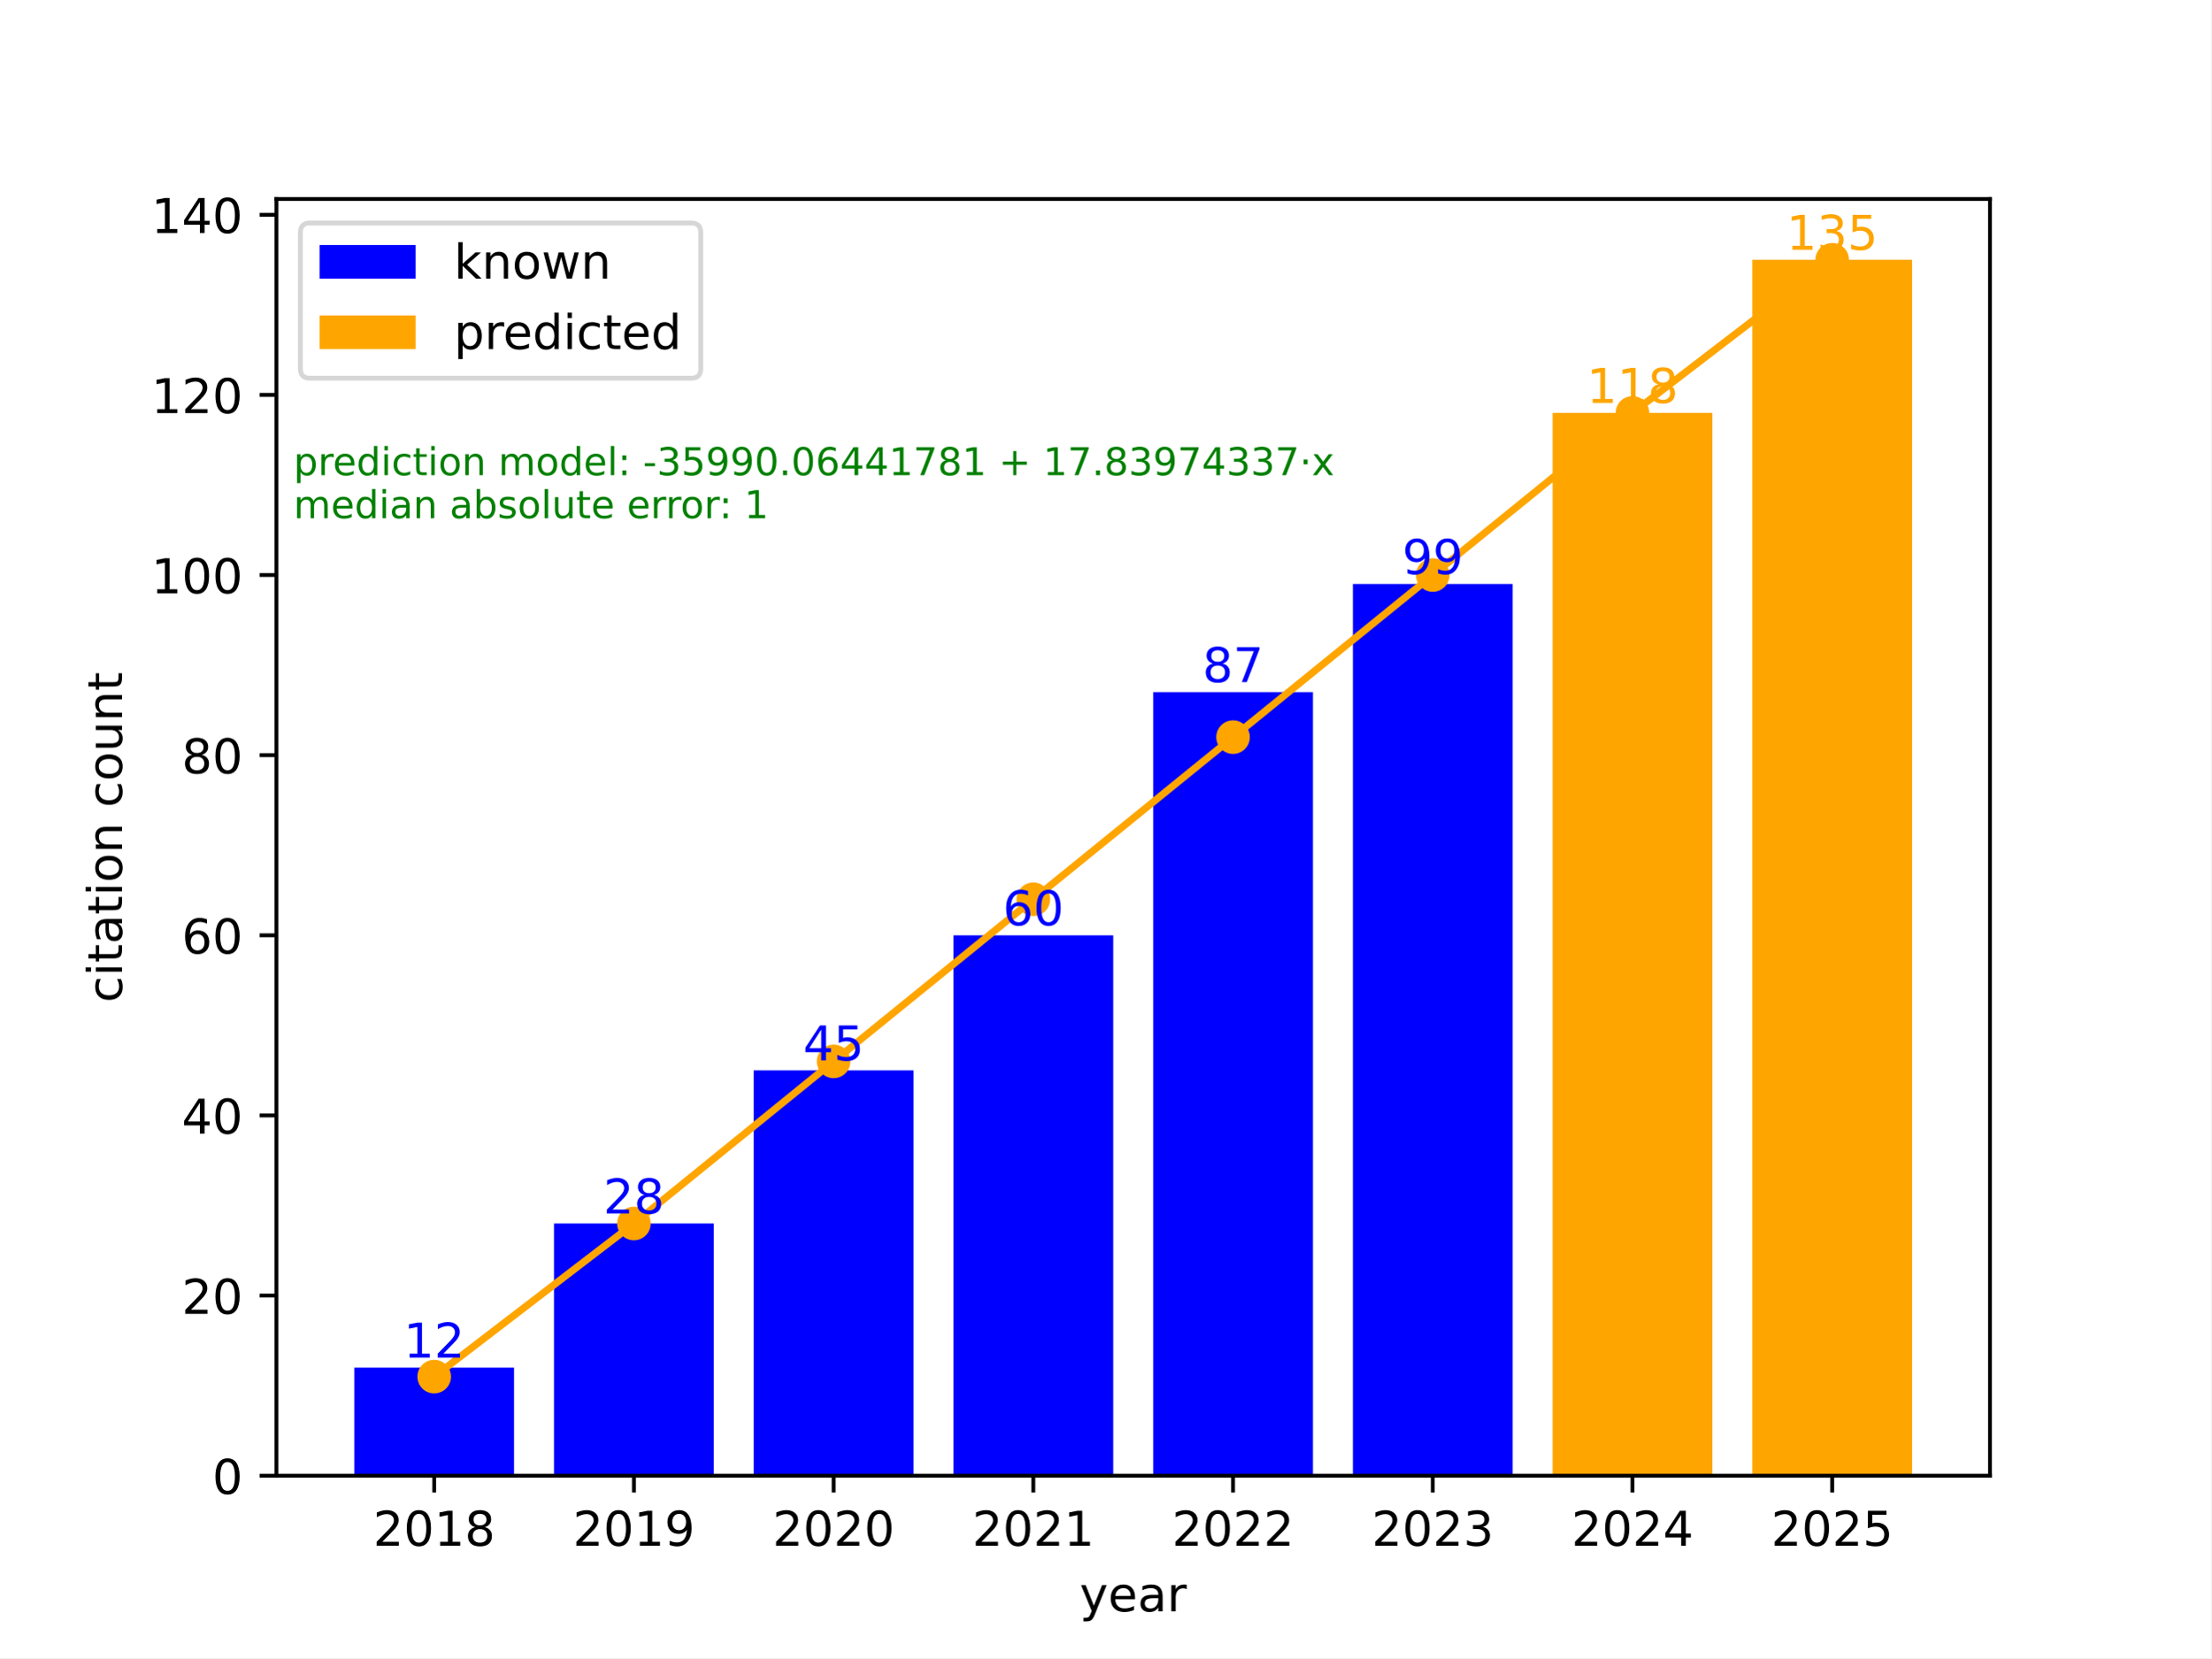
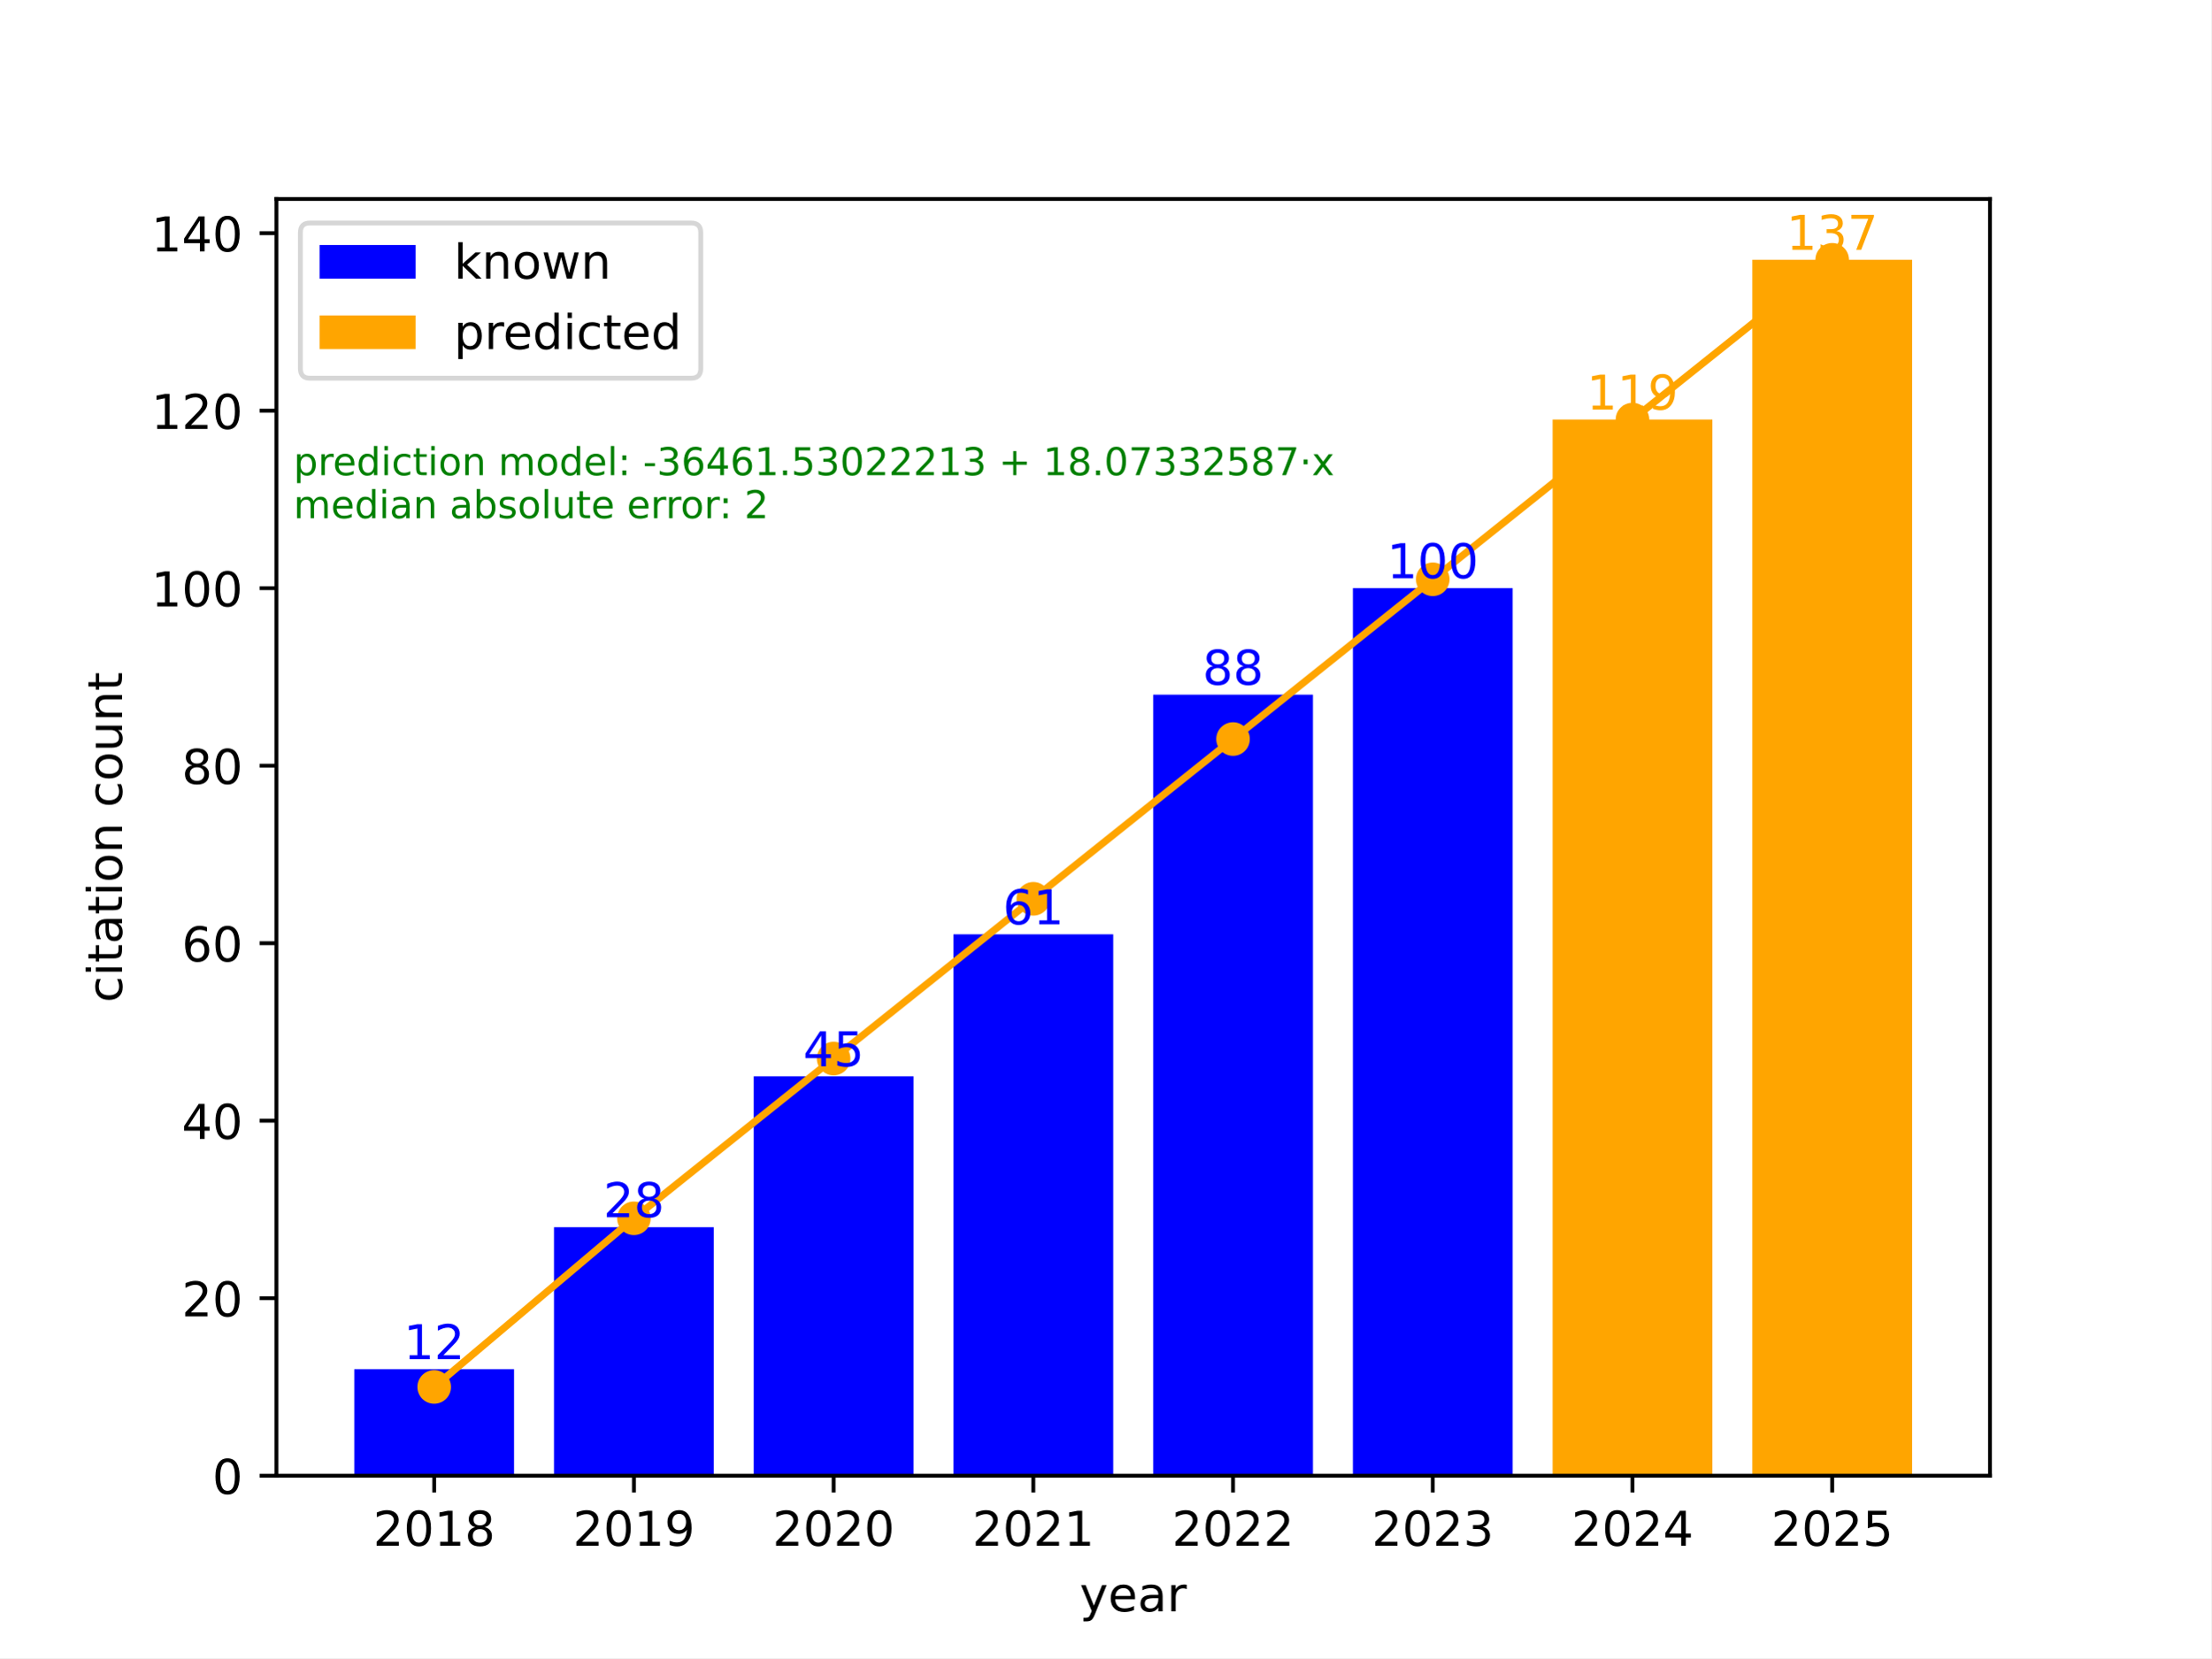
<svg xmlns="http://www.w3.org/2000/svg" xmlns:xlink="http://www.w3.org/1999/xlink" width="460.8pt" height="345.6pt" viewBox="0 0 460.8 345.6" version="1.1">
  <defs>
    <style type="text/css">*{stroke-linejoin: round; stroke-linecap: butt}</style>
  </defs>
  <g id="figure_1">
    <g id="patch_1">
      <path d="M 0 345.6  L 460.8 345.6  L 460.8 0  L 0 0  z " style="fill: #ffffff" />
    </g>
    <g id="axes_1">
      <g id="patch_2">
        <path d="M 57.6 307.584  L 414.72 307.584  L 414.72 41.472  L 57.6 41.472  z " style="fill: #ffffff" />
      </g>
      <g id="patch_3">
-         <path d="M 73.833 307.584  L 107.131 307.584  L 107.131 285.056  L 73.833 285.056  z " clip-path="url(#p65a70a707a)" style="fill: #0000ff" />
+         <path d="M 73.833 307.584  L 107.131 307.584  L 107.131 285.385  L 73.833 285.385  z " clip-path="url(#pee3b3a932d)" style="fill: #0000ff" />
      </g>
      <g id="patch_4">
-         <path d="M 115.455 307.584  L 148.753 307.584  L 148.753 255.019  L 115.455 255.019  z " clip-path="url(#p65a70a707a)" style="fill: #0000ff" />
+         <path d="M 115.455 307.584  L 148.753 307.584  L 148.753 255.786  L 115.455 255.786  z " clip-path="url(#pee3b3a932d)" style="fill: #0000ff" />
      </g>
      <g id="patch_5">
-         <path d="M 157.077 307.584  L 190.375 307.584  L 190.375 223.104  L 157.077 223.104  z " clip-path="url(#p65a70a707a)" style="fill: #0000ff" />
+         <path d="M 157.077 307.584  L 190.375 307.584  L 190.375 224.337  L 157.077 224.337  z " clip-path="url(#pee3b3a932d)" style="fill: #0000ff" />
      </g>
      <g id="patch_6">
-         <path d="M 198.7 307.584  L 231.998 307.584  L 231.998 194.944  L 198.7 194.944  z " clip-path="url(#p65a70a707a)" style="fill: #0000ff" />
+         <path d="M 198.7 307.584  L 231.998 307.584  L 231.998 194.738  L 198.7 194.738  z " clip-path="url(#pee3b3a932d)" style="fill: #0000ff" />
      </g>
      <g id="patch_7">
-         <path d="M 240.322 307.584  L 273.62 307.584  L 273.62 144.256  L 240.322 144.256  z " clip-path="url(#p65a70a707a)" style="fill: #0000ff" />
+         <path d="M 240.322 307.584  L 273.62 307.584  L 273.62 144.79  L 240.322 144.79  z " clip-path="url(#pee3b3a932d)" style="fill: #0000ff" />
      </g>
      <g id="patch_8">
-         <path d="M 281.945 307.584  L 315.243 307.584  L 315.243 121.728  L 281.945 121.728  z " clip-path="url(#p65a70a707a)" style="fill: #0000ff" />
+         <path d="M 281.945 307.584  L 315.243 307.584  L 315.243 122.591  L 281.945 122.591  z " clip-path="url(#pee3b3a932d)" style="fill: #0000ff" />
      </g>
      <g id="patch_9">
-         <path d="M 323.567 307.584  L 356.865 307.584  L 356.865 86.059  L 323.567 86.059  z " clip-path="url(#p65a70a707a)" style="fill: #ffa500" />
+         <path d="M 323.567 307.584  L 356.865 307.584  L 356.865 87.443  L 323.567 87.443  z " clip-path="url(#pee3b3a932d)" style="fill: #ffa500" />
      </g>
      <g id="patch_10">
-         <path d="M 365.189 307.584  L 398.487 307.584  L 398.487 54.144  L 365.189 54.144  z " clip-path="url(#p65a70a707a)" style="fill: #ffa500" />
+         <path d="M 365.189 307.584  L 398.487 307.584  L 398.487 54.144  L 365.189 54.144  z " clip-path="url(#pee3b3a932d)" style="fill: #ffa500" />
      </g>
      <g id="PathCollection_1">
        <defs>
-           <path id="me4480eb358" d="M 0 3  C 0.796 3 1.559 2.684 2.121 2.121  C 2.684 1.559 3 0.796 3 0  C 3 -0.796 2.684 -1.559 2.121 -2.121  C 1.559 -2.684 0.796 -3 0 -3  C -0.796 -3 -1.559 -2.684 -2.121 -2.121  C -2.684 -1.559 -3 -0.796 -3 0  C -3 0.796 -2.684 1.559 -2.121 2.121  C -1.559 2.684 -0.796 3 0 3  z " style="stroke: #ffa500" />
+           <path id="m2771032376" d="M 0 3  C 0.796 3 1.559 2.684 2.121 2.121  C 2.684 1.559 3 0.796 3 0  C 3 -0.796 2.684 -1.559 2.121 -2.121  C 1.559 -2.684 0.796 -3 0 -3  C -0.796 -3 -1.559 -2.684 -2.121 -2.121  C -2.684 -1.559 -3 -0.796 -3 0  C -3 0.796 -2.684 1.559 -2.121 2.121  C -1.559 2.684 -0.796 3 0 3  z " style="stroke: #ffa500" />
        </defs>
-         <g clip-path="url(#p65a70a707a)">
-           <use xlink:href="#me4480eb358" x="90.482" y="286.933" style="fill: #ffa500; stroke: #ffa500" />
-           <use xlink:href="#me4480eb358" x="132.104" y="255.019" style="fill: #ffa500; stroke: #ffa500" />
-           <use xlink:href="#me4480eb358" x="173.726" y="221.227" style="fill: #ffa500; stroke: #ffa500" />
-           <use xlink:href="#me4480eb358" x="215.349" y="187.435" style="fill: #ffa500; stroke: #ffa500" />
-           <use xlink:href="#me4480eb358" x="256.971" y="153.643" style="fill: #ffa500; stroke: #ffa500" />
-           <use xlink:href="#me4480eb358" x="298.594" y="119.851" style="fill: #ffa500; stroke: #ffa500" />
-           <use xlink:href="#me4480eb358" x="340.216" y="86.059" style="fill: #ffa500; stroke: #ffa500" />
-           <use xlink:href="#me4480eb358" x="381.838" y="54.144" style="fill: #ffa500; stroke: #ffa500" />
+         <g clip-path="url(#pee3b3a932d)">
+           <use xlink:href="#m2771032376" x="90.482" y="289.085" style="fill: #ffa500; stroke: #ffa500" />
+           <use xlink:href="#m2771032376" x="132.104" y="253.936" style="fill: #ffa500; stroke: #ffa500" />
+           <use xlink:href="#m2771032376" x="173.726" y="220.637" style="fill: #ffa500; stroke: #ffa500" />
+           <use xlink:href="#m2771032376" x="215.349" y="187.339" style="fill: #ffa500; stroke: #ffa500" />
+           <use xlink:href="#m2771032376" x="256.971" y="154.04" style="fill: #ffa500; stroke: #ffa500" />
+           <use xlink:href="#m2771032376" x="298.594" y="120.741" style="fill: #ffa500; stroke: #ffa500" />
+           <use xlink:href="#m2771032376" x="340.216" y="87.443" style="fill: #ffa500; stroke: #ffa500" />
+           <use xlink:href="#m2771032376" x="381.838" y="54.144" style="fill: #ffa500; stroke: #ffa500" />
        </g>
      </g>
      <g id="matplotlib.axis_1">
        <g id="xtick_1">
          <g id="line2d_1">
            <defs>
-               <path id="mec93e1cefa" d="M 0 0  L 0 3.5  " style="stroke: #000000; stroke-width: 0.8" />
+               <path id="m8cb059766f" d="M 0 0  L 0 3.5  " style="stroke: #000000; stroke-width: 0.8" />
            </defs>
            <g>
-               <use xlink:href="#mec93e1cefa" x="90.482" y="307.584" style="stroke: #000000; stroke-width: 0.8" />
+               <use xlink:href="#m8cb059766f" x="90.482" y="307.584" style="stroke: #000000; stroke-width: 0.8" />
            </g>
          </g>
          <g id="text_1">
            <g transform="translate(77.75668 322.1824) scale(0.1 -0.1)">
              <defs>
                <path id="DejaVuSans-32" d="M 1228 531  L 3431 531  L 3431 0  L 469 0  L 469 531  Q 828 903 1448 1529  Q 2069 2156 2228 2338  Q 2531 2678 2651 2914  Q 2772 3150 2772 3378  Q 2772 3750 2511 3984  Q 2250 4219 1831 4219  Q 1534 4219 1204 4116  Q 875 4013 500 3803  L 500 4441  Q 881 4594 1212 4672  Q 1544 4750 1819 4750  Q 2544 4750 2975 4387  Q 3406 4025 3406 3419  Q 3406 3131 3298 2873  Q 3191 2616 2906 2266  Q 2828 2175 2409 1742  Q 1991 1309 1228 531  z " transform="scale(0.015625)" />
                <path id="DejaVuSans-30" d="M 2034 4250  Q 1547 4250 1301 3770  Q 1056 3291 1056 2328  Q 1056 1369 1301 889  Q 1547 409 2034 409  Q 2525 409 2770 889  Q 3016 1369 3016 2328  Q 3016 3291 2770 3770  Q 2525 4250 2034 4250  z M 2034 4750  Q 2819 4750 3233 4129  Q 3647 3509 3647 2328  Q 3647 1150 3233 529  Q 2819 -91 2034 -91  Q 1250 -91 836 529  Q 422 1150 422 2328  Q 422 3509 836 4129  Q 1250 4750 2034 4750  z " transform="scale(0.015625)" />
                <path id="DejaVuSans-31" d="M 794 531  L 1825 531  L 1825 4091  L 703 3866  L 703 4441  L 1819 4666  L 2450 4666  L 2450 531  L 3481 531  L 3481 0  L 794 0  L 794 531  z " transform="scale(0.015625)" />
                <path id="DejaVuSans-38" d="M 2034 2216  Q 1584 2216 1326 1975  Q 1069 1734 1069 1313  Q 1069 891 1326 650  Q 1584 409 2034 409  Q 2484 409 2743 651  Q 3003 894 3003 1313  Q 3003 1734 2745 1975  Q 2488 2216 2034 2216  z M 1403 2484  Q 997 2584 770 2862  Q 544 3141 544 3541  Q 544 4100 942 4425  Q 1341 4750 2034 4750  Q 2731 4750 3128 4425  Q 3525 4100 3525 3541  Q 3525 3141 3298 2862  Q 3072 2584 2669 2484  Q 3125 2378 3379 2068  Q 3634 1759 3634 1313  Q 3634 634 3220 271  Q 2806 -91 2034 -91  Q 1263 -91 848 271  Q 434 634 434 1313  Q 434 1759 690 2068  Q 947 2378 1403 2484  z M 1172 3481  Q 1172 3119 1398 2916  Q 1625 2713 2034 2713  Q 2441 2713 2670 2916  Q 2900 3119 2900 3481  Q 2900 3844 2670 4047  Q 2441 4250 2034 4250  Q 1625 4250 1398 4047  Q 1172 3844 1172 3481  z " transform="scale(0.015625)" />
              </defs>
              <use xlink:href="#DejaVuSans-32" />
              <use xlink:href="#DejaVuSans-30" x="63.623" />
              <use xlink:href="#DejaVuSans-31" x="127.246" />
              <use xlink:href="#DejaVuSans-38" x="190.869" />
            </g>
          </g>
        </g>
        <g id="xtick_2">
          <g id="line2d_2">
            <g>
-               <use xlink:href="#mec93e1cefa" x="132.104" y="307.584" style="stroke: #000000; stroke-width: 0.8" />
+               <use xlink:href="#m8cb059766f" x="132.104" y="307.584" style="stroke: #000000; stroke-width: 0.8" />
            </g>
          </g>
          <g id="text_2">
            <g transform="translate(119.3791 322.1824) scale(0.1 -0.1)">
              <defs>
                <path id="DejaVuSans-39" d="M 703 97  L 703 672  Q 941 559 1184 500  Q 1428 441 1663 441  Q 2288 441 2617 861  Q 2947 1281 2994 2138  Q 2813 1869 2534 1725  Q 2256 1581 1919 1581  Q 1219 1581 811 2004  Q 403 2428 403 3163  Q 403 3881 828 4315  Q 1253 4750 1959 4750  Q 2769 4750 3195 4129  Q 3622 3509 3622 2328  Q 3622 1225 3098 567  Q 2575 -91 1691 -91  Q 1453 -91 1209 -44  Q 966 3 703 97  z M 1959 2075  Q 2384 2075 2632 2365  Q 2881 2656 2881 3163  Q 2881 3666 2632 3958  Q 2384 4250 1959 4250  Q 1534 4250 1286 3958  Q 1038 3666 1038 3163  Q 1038 2656 1286 2365  Q 1534 2075 1959 2075  z " transform="scale(0.015625)" />
              </defs>
              <use xlink:href="#DejaVuSans-32" />
              <use xlink:href="#DejaVuSans-30" x="63.623" />
              <use xlink:href="#DejaVuSans-31" x="127.246" />
              <use xlink:href="#DejaVuSans-39" x="190.869" />
            </g>
          </g>
        </g>
        <g id="xtick_3">
          <g id="line2d_3">
            <g>
-               <use xlink:href="#mec93e1cefa" x="173.726" y="307.584" style="stroke: #000000; stroke-width: 0.8" />
+               <use xlink:href="#m8cb059766f" x="173.726" y="307.584" style="stroke: #000000; stroke-width: 0.8" />
            </g>
          </g>
          <g id="text_3">
            <g transform="translate(161.0014 322.1824) scale(0.1 -0.1)">
              <use xlink:href="#DejaVuSans-32" />
              <use xlink:href="#DejaVuSans-30" x="63.623" />
              <use xlink:href="#DejaVuSans-32" x="127.246" />
              <use xlink:href="#DejaVuSans-30" x="190.869" />
            </g>
          </g>
        </g>
        <g id="xtick_4">
          <g id="line2d_4">
            <g>
-               <use xlink:href="#mec93e1cefa" x="215.349" y="307.584" style="stroke: #000000; stroke-width: 0.8" />
+               <use xlink:href="#m8cb059766f" x="215.349" y="307.584" style="stroke: #000000; stroke-width: 0.8" />
            </g>
          </g>
          <g id="text_4">
            <g transform="translate(202.6238 322.1824) scale(0.1 -0.1)">
              <use xlink:href="#DejaVuSans-32" />
              <use xlink:href="#DejaVuSans-30" x="63.623" />
              <use xlink:href="#DejaVuSans-32" x="127.246" />
              <use xlink:href="#DejaVuSans-31" x="190.869" />
            </g>
          </g>
        </g>
        <g id="xtick_5">
          <g id="line2d_5">
            <g>
-               <use xlink:href="#mec93e1cefa" x="256.971" y="307.584" style="stroke: #000000; stroke-width: 0.8" />
+               <use xlink:href="#m8cb059766f" x="256.971" y="307.584" style="stroke: #000000; stroke-width: 0.8" />
            </g>
          </g>
          <g id="text_5">
            <g transform="translate(244.2462 322.1824) scale(0.1 -0.1)">
              <use xlink:href="#DejaVuSans-32" />
              <use xlink:href="#DejaVuSans-30" x="63.623" />
              <use xlink:href="#DejaVuSans-32" x="127.246" />
              <use xlink:href="#DejaVuSans-32" x="190.869" />
            </g>
          </g>
        </g>
        <g id="xtick_6">
          <g id="line2d_6">
            <g>
-               <use xlink:href="#mec93e1cefa" x="298.594" y="307.584" style="stroke: #000000; stroke-width: 0.8" />
+               <use xlink:href="#m8cb059766f" x="298.594" y="307.584" style="stroke: #000000; stroke-width: 0.8" />
            </g>
          </g>
          <g id="text_6">
            <g transform="translate(285.8686 322.1824) scale(0.1 -0.1)">
              <defs>
                <path id="DejaVuSans-33" d="M 2597 2516  Q 3050 2419 3304 2112  Q 3559 1806 3559 1356  Q 3559 666 3084 287  Q 2609 -91 1734 -91  Q 1441 -91 1130 -33  Q 819 25 488 141  L 488 750  Q 750 597 1062 519  Q 1375 441 1716 441  Q 2309 441 2620 675  Q 2931 909 2931 1356  Q 2931 1769 2642 2001  Q 2353 2234 1838 2234  L 1294 2234  L 1294 2753  L 1863 2753  Q 2328 2753 2575 2939  Q 2822 3125 2822 3475  Q 2822 3834 2567 4026  Q 2313 4219 1838 4219  Q 1578 4219 1281 4162  Q 984 4106 628 3988  L 628 4550  Q 988 4650 1302 4700  Q 1616 4750 1894 4750  Q 2613 4750 3031 4423  Q 3450 4097 3450 3541  Q 3450 3153 3228 2886  Q 3006 2619 2597 2516  z " transform="scale(0.015625)" />
              </defs>
              <use xlink:href="#DejaVuSans-32" />
              <use xlink:href="#DejaVuSans-30" x="63.623" />
              <use xlink:href="#DejaVuSans-32" x="127.246" />
              <use xlink:href="#DejaVuSans-33" x="190.869" />
            </g>
          </g>
        </g>
        <g id="xtick_7">
          <g id="line2d_7">
            <g>
-               <use xlink:href="#mec93e1cefa" x="340.216" y="307.584" style="stroke: #000000; stroke-width: 0.8" />
+               <use xlink:href="#m8cb059766f" x="340.216" y="307.584" style="stroke: #000000; stroke-width: 0.8" />
            </g>
          </g>
          <g id="text_7">
            <g transform="translate(327.4909 322.1824) scale(0.1 -0.1)">
              <defs>
                <path id="DejaVuSans-34" d="M 2419 4116  L 825 1625  L 2419 1625  L 2419 4116  z M 2253 4666  L 3047 4666  L 3047 1625  L 3713 1625  L 3713 1100  L 3047 1100  L 3047 0  L 2419 0  L 2419 1100  L 313 1100  L 313 1709  L 2253 4666  z " transform="scale(0.015625)" />
              </defs>
              <use xlink:href="#DejaVuSans-32" />
              <use xlink:href="#DejaVuSans-30" x="63.623" />
              <use xlink:href="#DejaVuSans-32" x="127.246" />
              <use xlink:href="#DejaVuSans-34" x="190.869" />
            </g>
          </g>
        </g>
        <g id="xtick_8">
          <g id="line2d_8">
            <g>
-               <use xlink:href="#mec93e1cefa" x="381.838" y="307.584" style="stroke: #000000; stroke-width: 0.8" />
+               <use xlink:href="#m8cb059766f" x="381.838" y="307.584" style="stroke: #000000; stroke-width: 0.8" />
            </g>
          </g>
          <g id="text_8">
            <g transform="translate(369.1133 322.1824) scale(0.1 -0.1)">
              <defs>
                <path id="DejaVuSans-35" d="M 691 4666  L 3169 4666  L 3169 4134  L 1269 4134  L 1269 2991  Q 1406 3038 1543 3061  Q 1681 3084 1819 3084  Q 2600 3084 3056 2656  Q 3513 2228 3513 1497  Q 3513 744 3044 326  Q 2575 -91 1722 -91  Q 1428 -91 1123 -41  Q 819 9 494 109  L 494 744  Q 775 591 1075 516  Q 1375 441 1709 441  Q 2250 441 2565 725  Q 2881 1009 2881 1497  Q 2881 1984 2565 2268  Q 2250 2553 1709 2553  Q 1456 2553 1204 2497  Q 953 2441 691 2322  L 691 4666  z " transform="scale(0.015625)" />
              </defs>
              <use xlink:href="#DejaVuSans-32" />
              <use xlink:href="#DejaVuSans-30" x="63.623" />
              <use xlink:href="#DejaVuSans-32" x="127.246" />
              <use xlink:href="#DejaVuSans-35" x="190.869" />
            </g>
          </g>
        </g>
        <g id="text_9">
          <g transform="translate(225.0045 335.8606) scale(0.1 -0.1)">
            <defs>
              <path id="DejaVuSans-79" d="M 2059 -325  Q 1816 -950 1584 -1140  Q 1353 -1331 966 -1331  L 506 -1331  L 506 -850  L 844 -850  Q 1081 -850 1212 -737  Q 1344 -625 1503 -206  L 1606 56  L 191 3500  L 800 3500  L 1894 763  L 2988 3500  L 3597 3500  L 2059 -325  z " transform="scale(0.015625)" />
              <path id="DejaVuSans-65" d="M 3597 1894  L 3597 1613  L 953 1613  Q 991 1019 1311 708  Q 1631 397 2203 397  Q 2534 397 2845 478  Q 3156 559 3463 722  L 3463 178  Q 3153 47 2828 -22  Q 2503 -91 2169 -91  Q 1331 -91 842 396  Q 353 884 353 1716  Q 353 2575 817 3079  Q 1281 3584 2069 3584  Q 2775 3584 3186 3129  Q 3597 2675 3597 1894  z M 3022 2063  Q 3016 2534 2758 2815  Q 2500 3097 2075 3097  Q 1594 3097 1305 2825  Q 1016 2553 972 2059  L 3022 2063  z " transform="scale(0.015625)" />
              <path id="DejaVuSans-61" d="M 2194 1759  Q 1497 1759 1228 1600  Q 959 1441 959 1056  Q 959 750 1161 570  Q 1363 391 1709 391  Q 2188 391 2477 730  Q 2766 1069 2766 1631  L 2766 1759  L 2194 1759  z M 3341 1997  L 3341 0  L 2766 0  L 2766 531  Q 2569 213 2275 61  Q 1981 -91 1556 -91  Q 1019 -91 701 211  Q 384 513 384 1019  Q 384 1609 779 1909  Q 1175 2209 1959 2209  L 2766 2209  L 2766 2266  Q 2766 2663 2505 2880  Q 2244 3097 1772 3097  Q 1472 3097 1187 3025  Q 903 2953 641 2809  L 641 3341  Q 956 3463 1253 3523  Q 1550 3584 1831 3584  Q 2591 3584 2966 3190  Q 3341 2797 3341 1997  z " transform="scale(0.015625)" />
              <path id="DejaVuSans-72" d="M 2631 2963  Q 2534 3019 2420 3045  Q 2306 3072 2169 3072  Q 1681 3072 1420 2755  Q 1159 2438 1159 1844  L 1159 0  L 581 0  L 581 3500  L 1159 3500  L 1159 2956  Q 1341 3275 1631 3429  Q 1922 3584 2338 3584  Q 2397 3584 2469 3576  Q 2541 3569 2628 3553  L 2631 2963  z " transform="scale(0.015625)" />
            </defs>
            <use xlink:href="#DejaVuSans-79" />
            <use xlink:href="#DejaVuSans-65" x="59.18" />
            <use xlink:href="#DejaVuSans-61" x="120.703" />
            <use xlink:href="#DejaVuSans-72" x="181.982" />
          </g>
        </g>
      </g>
      <g id="matplotlib.axis_2">
        <g id="ytick_1">
          <g id="line2d_9">
            <defs>
-               <path id="mdf85dd4edd" d="M 0 0  L -3.5 0  " style="stroke: #000000; stroke-width: 0.8" />
+               <path id="m7103044b9d" d="M 0 0  L -3.5 0  " style="stroke: #000000; stroke-width: 0.8" />
            </defs>
            <g>
-               <use xlink:href="#mdf85dd4edd" x="57.6" y="307.584" style="stroke: #000000; stroke-width: 0.8" />
+               <use xlink:href="#m7103044b9d" x="57.6" y="307.584" style="stroke: #000000; stroke-width: 0.8" />
            </g>
          </g>
          <g id="text_10">
            <g transform="translate(44.2375 311.3832) scale(0.1 -0.1)">
              <use xlink:href="#DejaVuSans-30" />
            </g>
          </g>
        </g>
        <g id="ytick_2">
          <g id="line2d_10">
            <g>
-               <use xlink:href="#mdf85dd4edd" x="57.6" y="270.037" style="stroke: #000000; stroke-width: 0.8" />
+               <use xlink:href="#m7103044b9d" x="57.6" y="270.585" style="stroke: #000000; stroke-width: 0.8" />
            </g>
          </g>
          <g id="text_11">
-             <g transform="translate(37.875 273.8366) scale(0.1 -0.1)">
+             <g transform="translate(37.875 274.3847) scale(0.1 -0.1)">
              <use xlink:href="#DejaVuSans-32" />
              <use xlink:href="#DejaVuSans-30" x="63.623" />
            </g>
          </g>
        </g>
        <g id="ytick_3">
          <g id="line2d_11">
            <g>
-               <use xlink:href="#mdf85dd4edd" x="57.6" y="232.491" style="stroke: #000000; stroke-width: 0.8" />
+               <use xlink:href="#m7103044b9d" x="57.6" y="233.587" style="stroke: #000000; stroke-width: 0.8" />
            </g>
          </g>
          <g id="text_12">
-             <g transform="translate(37.875 236.2899) scale(0.1 -0.1)">
+             <g transform="translate(37.875 237.3861) scale(0.1 -0.1)">
              <use xlink:href="#DejaVuSans-34" />
              <use xlink:href="#DejaVuSans-30" x="63.623" />
            </g>
          </g>
        </g>
        <g id="ytick_4">
          <g id="line2d_12">
            <g>
-               <use xlink:href="#mdf85dd4edd" x="57.6" y="194.944" style="stroke: #000000; stroke-width: 0.8" />
+               <use xlink:href="#m7103044b9d" x="57.6" y="196.588" style="stroke: #000000; stroke-width: 0.8" />
            </g>
          </g>
          <g id="text_13">
-             <g transform="translate(37.875 198.7432) scale(0.1 -0.1)">
+             <g transform="translate(37.875 200.3876) scale(0.1 -0.1)">
              <defs>
                <path id="DejaVuSans-36" d="M 2113 2584  Q 1688 2584 1439 2293  Q 1191 2003 1191 1497  Q 1191 994 1439 701  Q 1688 409 2113 409  Q 2538 409 2786 701  Q 3034 994 3034 1497  Q 3034 2003 2786 2293  Q 2538 2584 2113 2584  z M 3366 4563  L 3366 3988  Q 3128 4100 2886 4159  Q 2644 4219 2406 4219  Q 1781 4219 1451 3797  Q 1122 3375 1075 2522  Q 1259 2794 1537 2939  Q 1816 3084 2150 3084  Q 2853 3084 3261 2657  Q 3669 2231 3669 1497  Q 3669 778 3244 343  Q 2819 -91 2113 -91  Q 1303 -91 875 529  Q 447 1150 447 2328  Q 447 3434 972 4092  Q 1497 4750 2381 4750  Q 2619 4750 2861 4703  Q 3103 4656 3366 4563  z " transform="scale(0.015625)" />
              </defs>
              <use xlink:href="#DejaVuSans-36" />
              <use xlink:href="#DejaVuSans-30" x="63.623" />
            </g>
          </g>
        </g>
        <g id="ytick_5">
          <g id="line2d_13">
            <g>
-               <use xlink:href="#mdf85dd4edd" x="57.6" y="157.397" style="stroke: #000000; stroke-width: 0.8" />
+               <use xlink:href="#m7103044b9d" x="57.6" y="159.59" style="stroke: #000000; stroke-width: 0.8" />
            </g>
          </g>
          <g id="text_14">
-             <g transform="translate(37.875 161.1966) scale(0.1 -0.1)">
+             <g transform="translate(37.875 163.3891) scale(0.1 -0.1)">
              <use xlink:href="#DejaVuSans-38" />
              <use xlink:href="#DejaVuSans-30" x="63.623" />
            </g>
          </g>
        </g>
        <g id="ytick_6">
          <g id="line2d_14">
            <g>
-               <use xlink:href="#mdf85dd4edd" x="57.6" y="119.851" style="stroke: #000000; stroke-width: 0.8" />
+               <use xlink:href="#m7103044b9d" x="57.6" y="122.591" style="stroke: #000000; stroke-width: 0.8" />
            </g>
          </g>
          <g id="text_15">
-             <g transform="translate(31.5125 123.6499) scale(0.1 -0.1)">
+             <g transform="translate(31.5125 126.3905) scale(0.1 -0.1)">
              <use xlink:href="#DejaVuSans-31" />
              <use xlink:href="#DejaVuSans-30" x="63.623" />
              <use xlink:href="#DejaVuSans-30" x="127.246" />
            </g>
          </g>
        </g>
        <g id="ytick_7">
          <g id="line2d_15">
            <g>
-               <use xlink:href="#mdf85dd4edd" x="57.6" y="82.304" style="stroke: #000000; stroke-width: 0.8" />
+               <use xlink:href="#m7103044b9d" x="57.6" y="85.593" style="stroke: #000000; stroke-width: 0.8" />
            </g>
          </g>
          <g id="text_16">
-             <g transform="translate(31.5125 86.10322) scale(0.1 -0.1)">
+             <g transform="translate(31.5125 89.39198) scale(0.1 -0.1)">
              <use xlink:href="#DejaVuSans-31" />
              <use xlink:href="#DejaVuSans-32" x="63.623" />
              <use xlink:href="#DejaVuSans-30" x="127.246" />
            </g>
          </g>
        </g>
        <g id="ytick_8">
          <g id="line2d_16">
            <g>
-               <use xlink:href="#mdf85dd4edd" x="57.6" y="44.757" style="stroke: #000000; stroke-width: 0.8" />
+               <use xlink:href="#m7103044b9d" x="57.6" y="48.594" style="stroke: #000000; stroke-width: 0.8" />
            </g>
          </g>
          <g id="text_17">
-             <g transform="translate(31.5125 48.55655) scale(0.1 -0.1)">
+             <g transform="translate(31.5125 52.39344) scale(0.1 -0.1)">
              <use xlink:href="#DejaVuSans-31" />
              <use xlink:href="#DejaVuSans-34" x="63.623" />
              <use xlink:href="#DejaVuSans-30" x="127.246" />
            </g>
          </g>
        </g>
        <g id="text_18">
          <g transform="translate(25.43281 208.9632) rotate(-90) scale(0.1 -0.1)">
            <defs>
              <path id="DejaVuSans-63" d="M 3122 3366  L 3122 2828  Q 2878 2963 2633 3030  Q 2388 3097 2138 3097  Q 1578 3097 1268 2742  Q 959 2388 959 1747  Q 959 1106 1268 751  Q 1578 397 2138 397  Q 2388 397 2633 464  Q 2878 531 3122 666  L 3122 134  Q 2881 22 2623 -34  Q 2366 -91 2075 -91  Q 1284 -91 818 406  Q 353 903 353 1747  Q 353 2603 823 3093  Q 1294 3584 2113 3584  Q 2378 3584 2631 3529  Q 2884 3475 3122 3366  z " transform="scale(0.015625)" />
              <path id="DejaVuSans-69" d="M 603 3500  L 1178 3500  L 1178 0  L 603 0  L 603 3500  z M 603 4863  L 1178 4863  L 1178 4134  L 603 4134  L 603 4863  z " transform="scale(0.015625)" />
              <path id="DejaVuSans-74" d="M 1172 4494  L 1172 3500  L 2356 3500  L 2356 3053  L 1172 3053  L 1172 1153  Q 1172 725 1289 603  Q 1406 481 1766 481  L 2356 481  L 2356 0  L 1766 0  Q 1100 0 847 248  Q 594 497 594 1153  L 594 3053  L 172 3053  L 172 3500  L 594 3500  L 594 4494  L 1172 4494  z " transform="scale(0.015625)" />
              <path id="DejaVuSans-6f" d="M 1959 3097  Q 1497 3097 1228 2736  Q 959 2375 959 1747  Q 959 1119 1226 758  Q 1494 397 1959 397  Q 2419 397 2687 759  Q 2956 1122 2956 1747  Q 2956 2369 2687 2733  Q 2419 3097 1959 3097  z M 1959 3584  Q 2709 3584 3137 3096  Q 3566 2609 3566 1747  Q 3566 888 3137 398  Q 2709 -91 1959 -91  Q 1206 -91 779 398  Q 353 888 353 1747  Q 353 2609 779 3096  Q 1206 3584 1959 3584  z " transform="scale(0.015625)" />
              <path id="DejaVuSans-6e" d="M 3513 2113  L 3513 0  L 2938 0  L 2938 2094  Q 2938 2591 2744 2837  Q 2550 3084 2163 3084  Q 1697 3084 1428 2787  Q 1159 2491 1159 1978  L 1159 0  L 581 0  L 581 3500  L 1159 3500  L 1159 2956  Q 1366 3272 1645 3428  Q 1925 3584 2291 3584  Q 2894 3584 3203 3211  Q 3513 2838 3513 2113  z " transform="scale(0.015625)" />
              <path id="DejaVuSans-20" transform="scale(0.015625)" />
              <path id="DejaVuSans-75" d="M 544 1381  L 544 3500  L 1119 3500  L 1119 1403  Q 1119 906 1312 657  Q 1506 409 1894 409  Q 2359 409 2629 706  Q 2900 1003 2900 1516  L 2900 3500  L 3475 3500  L 3475 0  L 2900 0  L 2900 538  Q 2691 219 2414 64  Q 2138 -91 1772 -91  Q 1169 -91 856 284  Q 544 659 544 1381  z M 1991 3584  L 1991 3584  z " transform="scale(0.015625)" />
            </defs>
            <use xlink:href="#DejaVuSans-63" />
            <use xlink:href="#DejaVuSans-69" x="54.98" />
            <use xlink:href="#DejaVuSans-74" x="82.764" />
            <use xlink:href="#DejaVuSans-61" x="121.973" />
            <use xlink:href="#DejaVuSans-74" x="183.252" />
            <use xlink:href="#DejaVuSans-69" x="222.461" />
            <use xlink:href="#DejaVuSans-6f" x="250.244" />
            <use xlink:href="#DejaVuSans-6e" x="311.426" />
            <use xlink:href="#DejaVuSans-20" x="374.805" />
            <use xlink:href="#DejaVuSans-63" x="406.592" />
            <use xlink:href="#DejaVuSans-6f" x="461.572" />
            <use xlink:href="#DejaVuSans-75" x="522.754" />
            <use xlink:href="#DejaVuSans-6e" x="586.133" />
            <use xlink:href="#DejaVuSans-74" x="649.512" />
          </g>
        </g>
      </g>
      <g id="line2d_17">
-         <path d="M 90.482 286.933  L 132.104 255.019  L 173.726 221.227  L 215.349 187.435  L 256.971 153.643  L 298.594 119.851  L 340.216 86.059  L 381.838 54.144  " clip-path="url(#p65a70a707a)" style="fill: none; stroke: #ffa500; stroke-width: 1.5; stroke-linecap: square" />
+         <path d="M 90.482 289.085  L 132.104 253.936  L 173.726 220.637  L 215.349 187.339  L 256.971 154.04  L 298.594 120.741  L 340.216 87.443  L 381.838 54.144  " clip-path="url(#pee3b3a932d)" style="fill: none; stroke: #ffa500; stroke-width: 1.5; stroke-linecap: square" />
      </g>
      <g id="patch_11">
        <path d="M 57.6 307.584  L 57.6 41.472  " style="fill: none; stroke: #000000; stroke-width: 0.8; stroke-linejoin: miter; stroke-linecap: square" />
      </g>
      <g id="patch_12">
        <path d="M 414.72 307.584  L 414.72 41.472  " style="fill: none; stroke: #000000; stroke-width: 0.8; stroke-linejoin: miter; stroke-linecap: square" />
      </g>
      <g id="patch_13">
        <path d="M 57.6 307.584  L 414.72 307.584  " style="fill: none; stroke: #000000; stroke-width: 0.8; stroke-linejoin: miter; stroke-linecap: square" />
      </g>
      <g id="patch_14">
        <path d="M 57.6 41.472  L 414.72 41.472  " style="fill: none; stroke: #000000; stroke-width: 0.8; stroke-linejoin: miter; stroke-linecap: square" />
      </g>
      <g id="text_19">
-         <g style="fill: #0000ff" transform="translate(84.11918 282.9763) scale(0.1 -0.1)">
+         <g style="fill: #0000ff" transform="translate(84.11918 283.3052) scale(0.1 -0.1)">
          <use xlink:href="#DejaVuSans-31" />
          <use xlink:href="#DejaVuSans-32" x="63.623" />
        </g>
      </g>
      <g id="text_20">
-         <g style="fill: #0000ff" transform="translate(125.7416 252.939) scale(0.1 -0.1)">
+         <g style="fill: #0000ff" transform="translate(125.7416 253.7064) scale(0.1 -0.1)">
          <use xlink:href="#DejaVuSans-32" />
          <use xlink:href="#DejaVuSans-38" x="63.623" />
        </g>
      </g>
      <g id="text_21">
-         <g style="fill: #0000ff" transform="translate(167.3639 221.0243) scale(0.1 -0.1)">
+         <g style="fill: #0000ff" transform="translate(167.3639 222.2576) scale(0.1 -0.1)">
          <use xlink:href="#DejaVuSans-34" />
          <use xlink:href="#DejaVuSans-35" x="63.623" />
        </g>
      </g>
      <g id="text_22">
-         <g style="fill: #0000ff" transform="translate(208.9863 192.8643) scale(0.1 -0.1)">
+         <g style="fill: #0000ff" transform="translate(208.9863 192.6588) scale(0.1 -0.1)">
          <use xlink:href="#DejaVuSans-36" />
+           <use xlink:href="#DejaVuSans-31" x="63.623" />
+         </g>
+       </g>
+       <g id="text_23">
+         <g style="fill: #0000ff" transform="translate(250.6087 142.7107) scale(0.1 -0.1)">
+           <use xlink:href="#DejaVuSans-38" />
+           <use xlink:href="#DejaVuSans-38" x="63.623" />
+         </g>
+       </g>
+       <g id="text_24">
+         <g style="fill: #0000ff" transform="translate(289.0498 120.5116) scale(0.1 -0.1)">
+           <use xlink:href="#DejaVuSans-31" />
          <use xlink:href="#DejaVuSans-30" x="63.623" />
-         </g>
-       </g>
-       <g id="text_23">
-         <g style="fill: #0000ff" transform="translate(250.6087 142.1763) scale(0.1 -0.1)">
+           <use xlink:href="#DejaVuSans-30" x="127.246" />
+         </g>
+       </g>
+       <g id="text_25">
+         <g style="fill: #ffa500" transform="translate(330.6722 85.363) scale(0.1 -0.1)">
+           <use xlink:href="#DejaVuSans-31" />
+           <use xlink:href="#DejaVuSans-31" x="63.623" />
+           <use xlink:href="#DejaVuSans-39" x="127.246" />
+         </g>
+       </g>
+       <g id="text_26">
+         <g style="fill: #ffa500" transform="translate(372.2946 52.06431) scale(0.1 -0.1)">
          <defs>
            <path id="DejaVuSans-37" d="M 525 4666  L 3525 4666  L 3525 4397  L 1831 0  L 1172 0  L 2766 4134  L 525 4134  L 525 4666  z " transform="scale(0.015625)" />
          </defs>
-           <use xlink:href="#DejaVuSans-38" />
-           <use xlink:href="#DejaVuSans-37" x="63.623" />
-         </g>
-       </g>
-       <g id="text_24">
-         <g style="fill: #0000ff" transform="translate(292.2311 119.6483) scale(0.1 -0.1)">
-           <use xlink:href="#DejaVuSans-39" />
-           <use xlink:href="#DejaVuSans-39" x="63.623" />
-         </g>
-       </g>
-       <g id="text_25">
-         <g style="fill: #ffa500" transform="translate(330.6722 83.97898) scale(0.1 -0.1)">
-           <use xlink:href="#DejaVuSans-31" />
-           <use xlink:href="#DejaVuSans-31" x="63.623" />
-           <use xlink:href="#DejaVuSans-38" x="127.246" />
-         </g>
-       </g>
-       <g id="text_26">
-         <g style="fill: #ffa500" transform="translate(372.2946 52.06431) scale(0.1 -0.1)">
          <use xlink:href="#DejaVuSans-31" />
          <use xlink:href="#DejaVuSans-33" x="63.623" />
-           <use xlink:href="#DejaVuSans-35" x="127.246" />
+           <use xlink:href="#DejaVuSans-37" x="127.246" />
        </g>
      </g>
      <g id="text_27">
        <g style="fill: #008000" transform="translate(61.1712 99.04175) scale(0.08 -0.08)">
          <defs>
            <path id="DejaVuSans-70" d="M 1159 525  L 1159 -1331  L 581 -1331  L 581 3500  L 1159 3500  L 1159 2969  Q 1341 3281 1617 3432  Q 1894 3584 2278 3584  Q 2916 3584 3314 3078  Q 3713 2572 3713 1747  Q 3713 922 3314 415  Q 2916 -91 2278 -91  Q 1894 -91 1617 61  Q 1341 213 1159 525  z M 3116 1747  Q 3116 2381 2855 2742  Q 2594 3103 2138 3103  Q 1681 3103 1420 2742  Q 1159 2381 1159 1747  Q 1159 1113 1420 752  Q 1681 391 2138 391  Q 2594 391 2855 752  Q 3116 1113 3116 1747  z " transform="scale(0.015625)" />
            <path id="DejaVuSans-64" d="M 2906 2969  L 2906 4863  L 3481 4863  L 3481 0  L 2906 0  L 2906 525  Q 2725 213 2448 61  Q 2172 -91 1784 -91  Q 1150 -91 751 415  Q 353 922 353 1747  Q 353 2572 751 3078  Q 1150 3584 1784 3584  Q 2172 3584 2448 3432  Q 2725 3281 2906 2969  z M 947 1747  Q 947 1113 1208 752  Q 1469 391 1925 391  Q 2381 391 2643 752  Q 2906 1113 2906 1747  Q 2906 2381 2643 2742  Q 2381 3103 1925 3103  Q 1469 3103 1208 2742  Q 947 2381 947 1747  z " transform="scale(0.015625)" />
            <path id="DejaVuSans-6d" d="M 3328 2828  Q 3544 3216 3844 3400  Q 4144 3584 4550 3584  Q 5097 3584 5394 3201  Q 5691 2819 5691 2113  L 5691 0  L 5113 0  L 5113 2094  Q 5113 2597 4934 2840  Q 4756 3084 4391 3084  Q 3944 3084 3684 2787  Q 3425 2491 3425 1978  L 3425 0  L 2847 0  L 2847 2094  Q 2847 2600 2669 2842  Q 2491 3084 2119 3084  Q 1678 3084 1418 2786  Q 1159 2488 1159 1978  L 1159 0  L 581 0  L 581 3500  L 1159 3500  L 1159 2956  Q 1356 3278 1631 3431  Q 1906 3584 2284 3584  Q 2666 3584 2933 3390  Q 3200 3197 3328 2828  z " transform="scale(0.015625)" />
            <path id="DejaVuSans-6c" d="M 603 4863  L 1178 4863  L 1178 0  L 603 0  L 603 4863  z " transform="scale(0.015625)" />
            <path id="DejaVuSans-3a" d="M 750 794  L 1409 794  L 1409 0  L 750 0  L 750 794  z M 750 3309  L 1409 3309  L 1409 2516  L 750 2516  L 750 3309  z " transform="scale(0.015625)" />
            <path id="DejaVuSans-2d" d="M 313 2009  L 1997 2009  L 1997 1497  L 313 1497  L 313 2009  z " transform="scale(0.015625)" />
            <path id="DejaVuSans-2e" d="M 684 794  L 1344 794  L 1344 0  L 684 0  L 684 794  z " transform="scale(0.015625)" />
            <path id="DejaVuSans-2b" d="M 2944 4013  L 2944 2272  L 4684 2272  L 4684 1741  L 2944 1741  L 2944 0  L 2419 0  L 2419 1741  L 678 1741  L 678 2272  L 2419 2272  L 2419 4013  L 2944 4013  z " transform="scale(0.015625)" />
            <path id="DejaVuSans-b7" d="M 684 2619  L 1344 2619  L 1344 1825  L 684 1825  L 684 2619  z " transform="scale(0.015625)" />
            <path id="DejaVuSans-78" d="M 3513 3500  L 2247 1797  L 3578 0  L 2900 0  L 1881 1375  L 863 0  L 184 0  L 1544 1831  L 300 3500  L 978 3500  L 1906 2253  L 2834 3500  L 3513 3500  z " transform="scale(0.015625)" />
          </defs>
          <use xlink:href="#DejaVuSans-70" />
          <use xlink:href="#DejaVuSans-72" x="63.477" />
          <use xlink:href="#DejaVuSans-65" x="102.34" />
          <use xlink:href="#DejaVuSans-64" x="163.863" />
          <use xlink:href="#DejaVuSans-69" x="227.34" />
          <use xlink:href="#DejaVuSans-63" x="255.123" />
          <use xlink:href="#DejaVuSans-74" x="310.104" />
          <use xlink:href="#DejaVuSans-69" x="349.312" />
          <use xlink:href="#DejaVuSans-6f" x="377.096" />
          <use xlink:href="#DejaVuSans-6e" x="438.277" />
          <use xlink:href="#DejaVuSans-20" x="501.656" />
          <use xlink:href="#DejaVuSans-6d" x="533.443" />
          <use xlink:href="#DejaVuSans-6f" x="630.855" />
          <use xlink:href="#DejaVuSans-64" x="692.037" />
          <use xlink:href="#DejaVuSans-65" x="755.514" />
          <use xlink:href="#DejaVuSans-6c" x="817.037" />
          <use xlink:href="#DejaVuSans-3a" x="844.82" />
          <use xlink:href="#DejaVuSans-20" x="878.512" />
          <use xlink:href="#DejaVuSans-2d" x="910.299" />
          <use xlink:href="#DejaVuSans-33" x="946.383" />
-           <use xlink:href="#DejaVuSans-35" x="1010.006" />
-           <use xlink:href="#DejaVuSans-39" x="1073.629" />
-           <use xlink:href="#DejaVuSans-39" x="1137.252" />
-           <use xlink:href="#DejaVuSans-30" x="1200.875" />
+           <use xlink:href="#DejaVuSans-36" x="1010.006" />
+           <use xlink:href="#DejaVuSans-34" x="1073.629" />
+           <use xlink:href="#DejaVuSans-36" x="1137.252" />
+           <use xlink:href="#DejaVuSans-31" x="1200.875" />
          <use xlink:href="#DejaVuSans-2e" x="1264.498" />
-           <use xlink:href="#DejaVuSans-30" x="1296.285" />
-           <use xlink:href="#DejaVuSans-36" x="1359.908" />
-           <use xlink:href="#DejaVuSans-34" x="1423.531" />
-           <use xlink:href="#DejaVuSans-34" x="1487.154" />
-           <use xlink:href="#DejaVuSans-31" x="1550.777" />
-           <use xlink:href="#DejaVuSans-37" x="1614.4" />
-           <use xlink:href="#DejaVuSans-38" x="1678.023" />
-           <use xlink:href="#DejaVuSans-31" x="1741.646" />
+           <use xlink:href="#DejaVuSans-35" x="1296.285" />
+           <use xlink:href="#DejaVuSans-33" x="1359.908" />
+           <use xlink:href="#DejaVuSans-30" x="1423.531" />
+           <use xlink:href="#DejaVuSans-32" x="1487.154" />
+           <use xlink:href="#DejaVuSans-32" x="1550.777" />
+           <use xlink:href="#DejaVuSans-32" x="1614.4" />
+           <use xlink:href="#DejaVuSans-31" x="1678.023" />
+           <use xlink:href="#DejaVuSans-33" x="1741.646" />
          <use xlink:href="#DejaVuSans-20" x="1805.27" />
          <use xlink:href="#DejaVuSans-2b" x="1837.057" />
          <use xlink:href="#DejaVuSans-20" x="1920.846" />
          <use xlink:href="#DejaVuSans-31" x="1952.633" />
-           <use xlink:href="#DejaVuSans-37" x="2016.256" />
+           <use xlink:href="#DejaVuSans-38" x="2016.256" />
          <use xlink:href="#DejaVuSans-2e" x="2079.879" />
-           <use xlink:href="#DejaVuSans-38" x="2111.666" />
-           <use xlink:href="#DejaVuSans-33" x="2175.289" />
-           <use xlink:href="#DejaVuSans-39" x="2238.912" />
-           <use xlink:href="#DejaVuSans-37" x="2302.535" />
-           <use xlink:href="#DejaVuSans-34" x="2366.158" />
-           <use xlink:href="#DejaVuSans-33" x="2429.781" />
-           <use xlink:href="#DejaVuSans-33" x="2493.404" />
+           <use xlink:href="#DejaVuSans-30" x="2111.666" />
+           <use xlink:href="#DejaVuSans-37" x="2175.289" />
+           <use xlink:href="#DejaVuSans-33" x="2238.912" />
+           <use xlink:href="#DejaVuSans-33" x="2302.535" />
+           <use xlink:href="#DejaVuSans-32" x="2366.158" />
+           <use xlink:href="#DejaVuSans-35" x="2429.781" />
+           <use xlink:href="#DejaVuSans-38" x="2493.404" />
          <use xlink:href="#DejaVuSans-37" x="2557.027" />
          <use xlink:href="#DejaVuSans-b7" x="2620.65" />
          <use xlink:href="#DejaVuSans-78" x="2652.438" />
        </g>
        <g style="fill: #008000" transform="translate(61.1712 108) scale(0.08 -0.08)">
          <defs>
            <path id="DejaVuSans-62" d="M 3116 1747  Q 3116 2381 2855 2742  Q 2594 3103 2138 3103  Q 1681 3103 1420 2742  Q 1159 2381 1159 1747  Q 1159 1113 1420 752  Q 1681 391 2138 391  Q 2594 391 2855 752  Q 3116 1113 3116 1747  z M 1159 2969  Q 1341 3281 1617 3432  Q 1894 3584 2278 3584  Q 2916 3584 3314 3078  Q 3713 2572 3713 1747  Q 3713 922 3314 415  Q 2916 -91 2278 -91  Q 1894 -91 1617 61  Q 1341 213 1159 525  L 1159 0  L 581 0  L 581 4863  L 1159 4863  L 1159 2969  z " transform="scale(0.015625)" />
            <path id="DejaVuSans-73" d="M 2834 3397  L 2834 2853  Q 2591 2978 2328 3040  Q 2066 3103 1784 3103  Q 1356 3103 1142 2972  Q 928 2841 928 2578  Q 928 2378 1081 2264  Q 1234 2150 1697 2047  L 1894 2003  Q 2506 1872 2764 1633  Q 3022 1394 3022 966  Q 3022 478 2636 193  Q 2250 -91 1575 -91  Q 1294 -91 989 -36  Q 684 19 347 128  L 347 722  Q 666 556 975 473  Q 1284 391 1588 391  Q 1994 391 2212 530  Q 2431 669 2431 922  Q 2431 1156 2273 1281  Q 2116 1406 1581 1522  L 1381 1569  Q 847 1681 609 1914  Q 372 2147 372 2553  Q 372 3047 722 3315  Q 1072 3584 1716 3584  Q 2034 3584 2315 3537  Q 2597 3491 2834 3397  z " transform="scale(0.015625)" />
          </defs>
          <use xlink:href="#DejaVuSans-6d" />
          <use xlink:href="#DejaVuSans-65" x="97.412" />
          <use xlink:href="#DejaVuSans-64" x="158.936" />
          <use xlink:href="#DejaVuSans-69" x="222.412" />
          <use xlink:href="#DejaVuSans-61" x="250.195" />
          <use xlink:href="#DejaVuSans-6e" x="311.475" />
          <use xlink:href="#DejaVuSans-20" x="374.854" />
          <use xlink:href="#DejaVuSans-61" x="406.641" />
          <use xlink:href="#DejaVuSans-62" x="467.92" />
          <use xlink:href="#DejaVuSans-73" x="531.396" />
          <use xlink:href="#DejaVuSans-6f" x="583.496" />
          <use xlink:href="#DejaVuSans-6c" x="644.678" />
          <use xlink:href="#DejaVuSans-75" x="672.461" />
          <use xlink:href="#DejaVuSans-74" x="735.84" />
          <use xlink:href="#DejaVuSans-65" x="775.049" />
          <use xlink:href="#DejaVuSans-20" x="836.572" />
          <use xlink:href="#DejaVuSans-65" x="868.359" />
          <use xlink:href="#DejaVuSans-72" x="929.883" />
          <use xlink:href="#DejaVuSans-72" x="969.246" />
          <use xlink:href="#DejaVuSans-6f" x="1008.109" />
          <use xlink:href="#DejaVuSans-72" x="1069.291" />
          <use xlink:href="#DejaVuSans-3a" x="1108.654" />
          <use xlink:href="#DejaVuSans-20" x="1142.346" />
-           <use xlink:href="#DejaVuSans-31" x="1174.133" />
+           <use xlink:href="#DejaVuSans-32" x="1174.133" />
        </g>
      </g>
      <g id="legend_1">
        <g id="patch_15">
          <path d="M 64.6 78.828  L 144.034 78.828  Q 146.034 78.828 146.034 76.828  L 146.034 48.472  Q 146.034 46.472 144.034 46.472  L 64.6 46.472  Q 62.6 46.472 62.6 48.472  L 62.6 76.828  Q 62.6 78.828 64.6 78.828  z " style="fill: #ffffff; opacity: 0.8; stroke: #cccccc; stroke-linejoin: miter" />
        </g>
        <g id="patch_16">
          <path d="M 66.6 58.07  L 86.6 58.07  L 86.6 51.07  L 66.6 51.07  z " style="fill: #0000ff" />
        </g>
        <g id="text_28">
          <g transform="translate(94.6 58.07044) scale(0.1 -0.1)">
            <defs>
              <path id="DejaVuSans-6b" d="M 581 4863  L 1159 4863  L 1159 1991  L 2875 3500  L 3609 3500  L 1753 1863  L 3688 0  L 2938 0  L 1159 1709  L 1159 0  L 581 0  L 581 4863  z " transform="scale(0.015625)" />
              <path id="DejaVuSans-77" d="M 269 3500  L 844 3500  L 1563 769  L 2278 3500  L 2956 3500  L 3675 769  L 4391 3500  L 4966 3500  L 4050 0  L 3372 0  L 2619 2869  L 1863 0  L 1184 0  L 269 3500  z " transform="scale(0.015625)" />
            </defs>
            <use xlink:href="#DejaVuSans-6b" />
            <use xlink:href="#DejaVuSans-6e" x="57.91" />
            <use xlink:href="#DejaVuSans-6f" x="121.289" />
            <use xlink:href="#DejaVuSans-77" x="182.471" />
            <use xlink:href="#DejaVuSans-6e" x="264.258" />
          </g>
        </g>
        <g id="patch_17">
          <path d="M 66.6 72.749  L 86.6 72.749  L 86.6 65.749  L 66.6 65.749  z " style="fill: #ffa500" />
        </g>
        <g id="text_29">
          <g transform="translate(94.6 72.74856) scale(0.1 -0.1)">
            <use xlink:href="#DejaVuSans-70" />
            <use xlink:href="#DejaVuSans-72" x="63.477" />
            <use xlink:href="#DejaVuSans-65" x="102.34" />
            <use xlink:href="#DejaVuSans-64" x="163.863" />
            <use xlink:href="#DejaVuSans-69" x="227.34" />
            <use xlink:href="#DejaVuSans-63" x="255.123" />
            <use xlink:href="#DejaVuSans-74" x="310.104" />
            <use xlink:href="#DejaVuSans-65" x="349.312" />
            <use xlink:href="#DejaVuSans-64" x="410.836" />
          </g>
        </g>
      </g>
    </g>
  </g>
  <defs>
-     <clipPath id="p65a70a707a">
+     <clipPath id="pee3b3a932d">
      <rect x="57.6" y="41.472" width="357.12" height="266.112" />
    </clipPath>
  </defs>
</svg>
